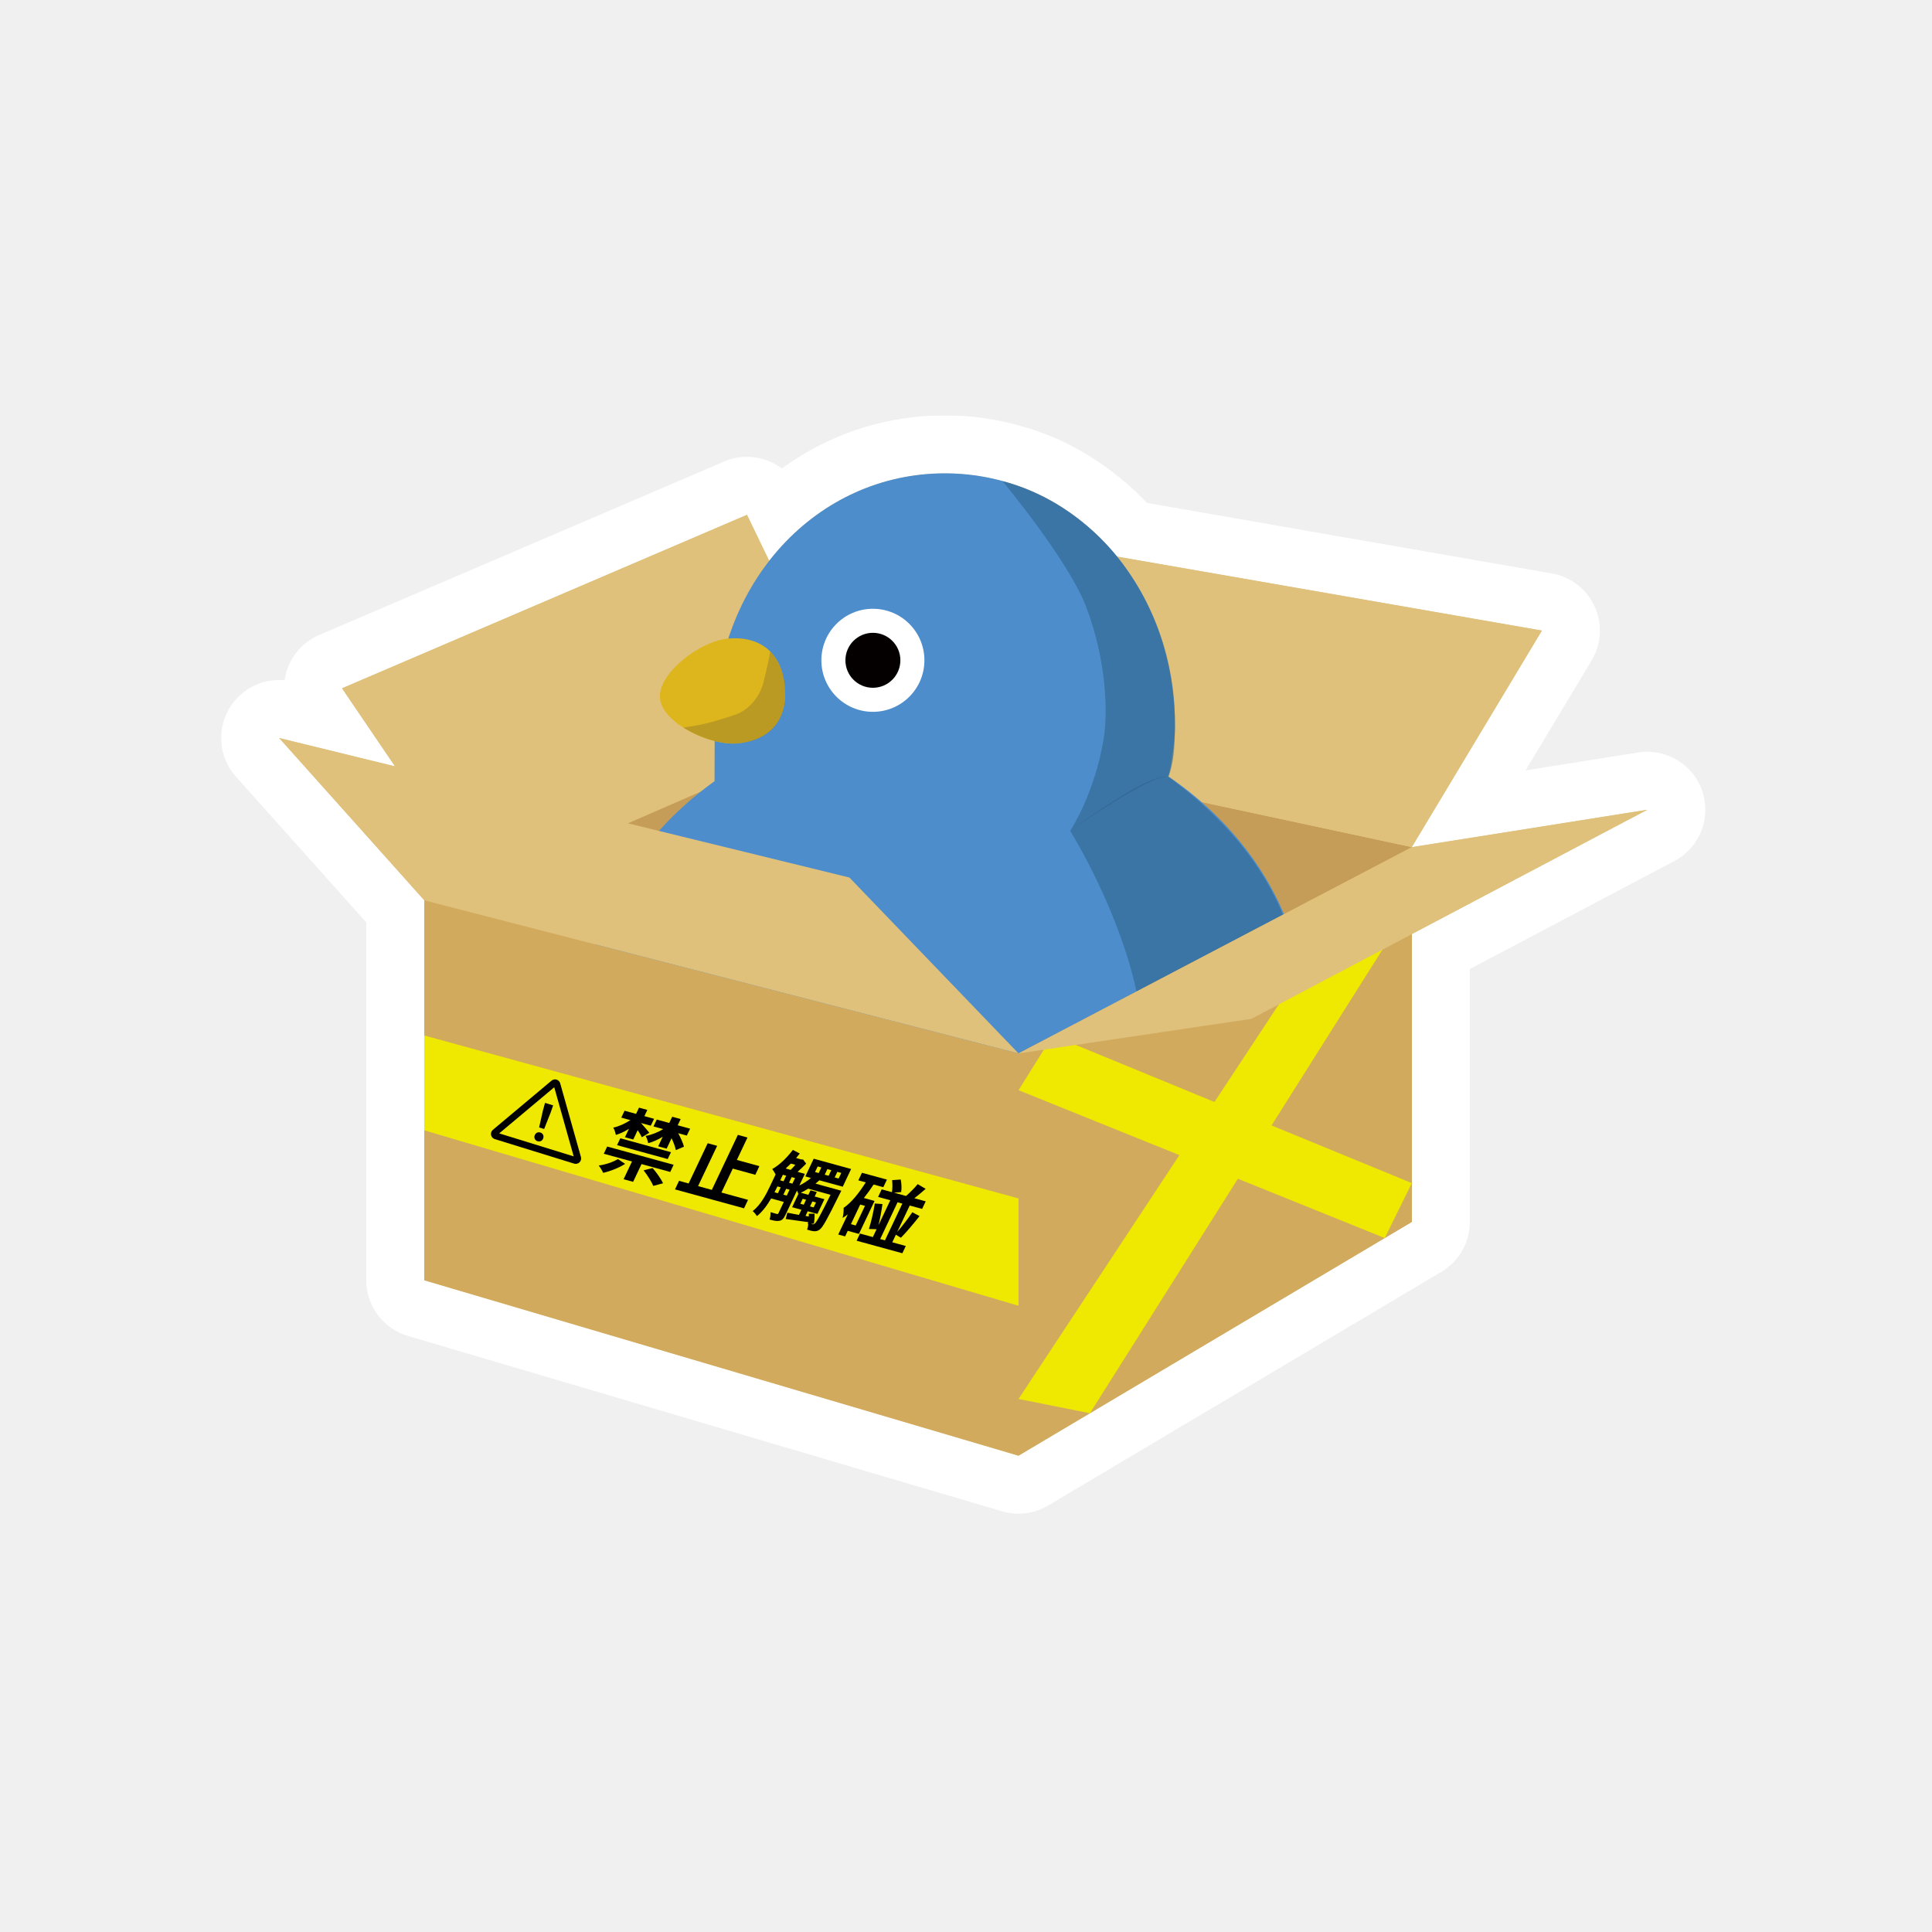
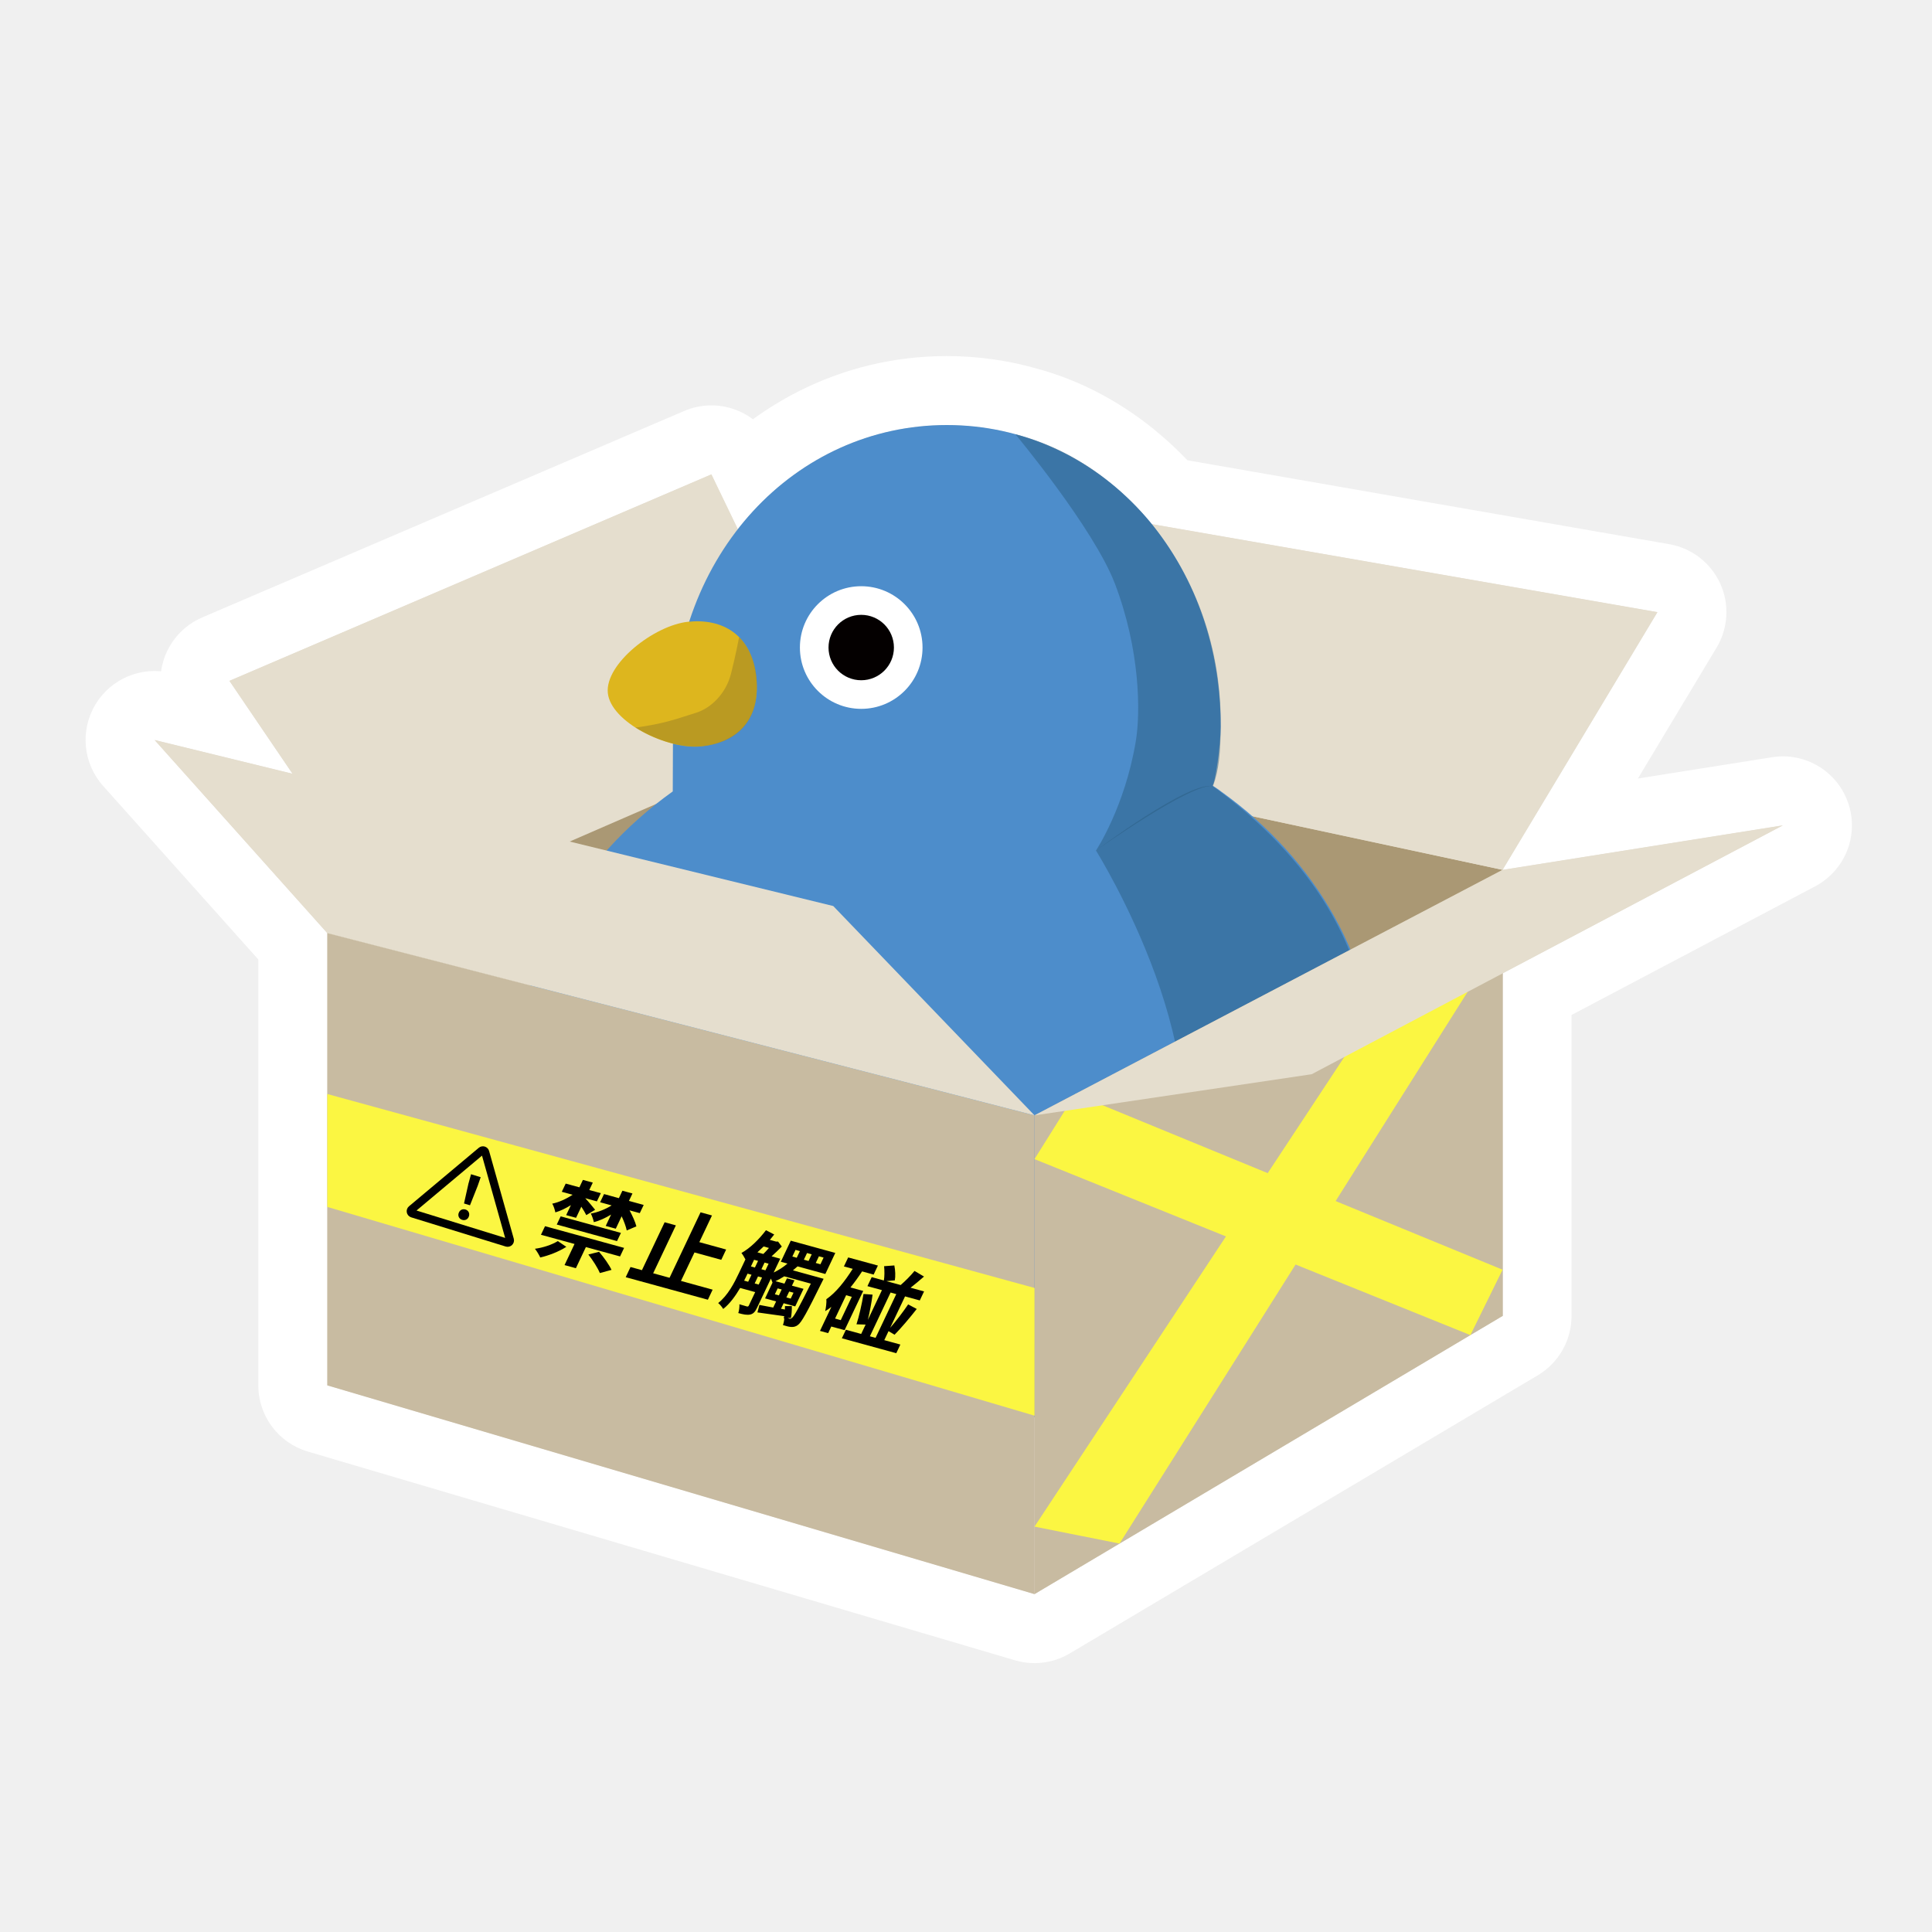
<svg xmlns="http://www.w3.org/2000/svg" width="200" height="200" viewBox="0 0 200 200" fill="none">
-   <mask id="path-1-outside-1_658_9586" maskUnits="userSpaceOnUse" x="22.893" y="43" width="154" height="114" fill="black">
-     <rect fill="white" x="22.893" y="43" width="154" height="114" />
-     <path d="M97.807 49C99.975 49 102.076 49.306 104.073 49.882C108.077 50.971 111.173 53.146 113.322 55.147C113.367 55.188 113.412 55.229 113.457 55.272C113.574 55.382 113.689 55.492 113.8 55.601C113.843 55.643 113.886 55.687 113.929 55.73C114.615 56.414 115.188 57.059 115.639 57.616L159.622 65.275L146.15 87.693L124.378 83.024L124.379 83.025L146.149 87.693L170.538 83.821L146.15 96.7V126.5L146.149 126.499V126.5L143.351 128.162V128.164L143.35 128.163L105.437 150.694V150.695L43.917 132.536V93.195H43.916L28.893 76.395L40.889 79.33L35.402 71.251L77.328 53.29L79.628 58.057C83.997 52.437 90.52 49 97.807 49Z" />
+   <mask id="path-1-outside-1_658_9586" maskUnits="userSpaceOnUse" x="8" y="36" width="184" height="137" fill="black">
+     <rect fill="white" x="8" y="36" width="184" height="137" />
+     <path d="M98.013 44C100.582 44 103.07 44.362 105.437 45.041C112.356 46.912 117.01 51.507 119.234 54.255L171.577 63.369L155.545 90.048L129.634 84.491L129.635 84.492L155.543 90.048H155.545L184.568 85.439L155.545 100.767V136.23L107.093 165.023V165.024L33.881 143.414V124.94H33.88V113.251H33.881V96.596H33.88L16 76.603L30.278 80.097L23.748 70.481L73.643 49.106L76.379 54.778C81.579 48.091 89.341 44 98.013 44Z" />
  </mask>
-   <path d="M97.807 49C99.975 49 102.076 49.306 104.073 49.882C108.077 50.971 111.173 53.146 113.322 55.147C113.367 55.188 113.412 55.229 113.457 55.272C113.574 55.382 113.689 55.492 113.8 55.601C113.843 55.643 113.886 55.687 113.929 55.73C114.615 56.414 115.188 57.059 115.639 57.616L159.622 65.275L146.15 87.693L124.378 83.024L124.379 83.025L146.149 87.693L170.538 83.821L146.15 96.7V126.5L146.149 126.499V126.5L143.351 128.162V128.164L143.35 128.163L105.437 150.694V150.695L43.917 132.536V93.195H43.916L28.893 76.395L40.889 79.33L35.402 71.251L77.328 53.29L79.628 58.057C83.997 52.437 90.52 49 97.807 49Z" fill="#DFC17B" />
-   <path d="M97.807 49L97.807 43H97.807V49ZM104.073 49.882L102.411 55.647C102.44 55.655 102.469 55.664 102.499 55.672L104.073 49.882ZM113.322 55.147L109.234 59.538L109.239 59.543L113.322 55.147ZM113.457 55.272L117.578 50.91L117.574 50.907L113.457 55.272ZM113.8 55.601L109.597 59.882L109.598 59.883L113.8 55.601ZM113.929 55.73L118.163 51.479L118.163 51.479L113.929 55.73ZM115.639 57.616L110.976 61.392C111.889 62.52 113.18 63.278 114.609 63.527L115.639 57.616ZM159.622 65.275L164.765 68.366C165.784 66.67 165.902 64.581 165.079 62.782C164.257 60.982 162.6 59.704 160.651 59.364L159.622 65.275ZM146.15 87.693L144.892 93.56C147.4 94.098 149.972 92.982 151.293 90.784L146.15 87.693ZM124.378 83.024L125.636 77.158C123.036 76.6 120.379 77.821 119.108 80.157C117.837 82.493 118.255 85.387 120.135 87.267L124.378 83.024ZM124.379 83.025L120.136 87.268C120.954 88.086 121.99 88.65 123.121 88.892L124.379 83.025ZM146.149 87.693L144.892 93.56C145.615 93.715 146.36 93.735 147.09 93.619L146.149 87.693ZM170.538 83.821L173.34 89.127C175.935 87.756 177.158 84.709 176.23 81.924C175.302 79.14 172.496 77.435 169.597 77.895L170.538 83.821ZM146.15 96.7L143.349 91.395C141.381 92.433 140.15 94.475 140.15 96.7H146.15ZM146.15 126.5L141.908 130.743C143.624 132.459 146.204 132.972 148.446 132.043C150.689 131.115 152.15 128.927 152.15 126.5H146.15ZM146.149 126.499L150.392 122.256C148.676 120.54 146.095 120.027 143.853 120.956C141.611 121.884 140.149 124.072 140.149 126.499H146.149ZM146.149 126.5L149.213 131.659C151.034 130.578 152.149 128.617 152.149 126.5H146.149ZM143.351 128.162L140.287 123.003C138.466 124.084 137.351 126.045 137.351 128.162H143.351ZM143.351 128.164L139.108 132.407C140.824 134.123 143.405 134.636 145.647 133.707C147.889 132.779 149.351 130.591 149.351 128.164H143.351ZM143.35 128.163L147.592 123.92C145.652 121.98 142.643 121.603 140.284 123.005L143.35 128.163ZM105.437 150.694L102.371 145.536C100.552 146.618 99.436 148.578 99.436 150.694H105.437ZM105.437 150.695L103.738 156.45C105.552 156.985 107.513 156.634 109.029 155.501C110.544 154.368 111.437 152.587 111.437 150.695H105.437ZM43.917 132.536H37.917C37.917 135.196 39.668 137.538 42.218 138.291L43.917 132.536ZM43.917 93.195H49.917C49.917 89.882 47.231 87.195 43.917 87.195V93.195ZM43.916 93.195L39.444 97.195C40.582 98.468 42.209 99.195 43.916 99.195V93.195ZM28.893 76.395L30.318 70.567C27.764 69.943 25.101 71.053 23.748 73.308C22.395 75.562 22.667 78.435 24.42 80.395L28.893 76.395ZM40.889 79.33L39.463 85.158C41.874 85.748 44.4 84.792 45.817 82.753C47.233 80.714 47.247 78.013 45.852 75.959L40.889 79.33ZM35.402 71.251L33.04 65.736C31.393 66.441 30.147 67.846 29.644 69.566C29.141 71.285 29.432 73.139 30.439 74.622L35.402 71.251ZM77.328 53.29L82.732 50.683C81.338 47.792 77.915 46.511 74.965 47.775L77.328 53.29ZM79.628 58.057L74.224 60.664C75.126 62.534 76.931 63.804 78.995 64.023C81.06 64.242 83.091 63.378 84.365 61.739L79.628 58.057ZM97.807 49L97.807 55C99.408 55 100.949 55.225 102.411 55.647L104.073 49.882L105.736 44.117C103.203 43.386 100.543 43 97.807 43L97.807 49ZM104.073 49.882L102.499 55.672C105.306 56.435 107.573 57.991 109.234 59.538L113.322 55.147L117.411 50.755C114.774 48.3 110.847 45.506 105.648 44.092L104.073 49.882ZM113.322 55.147L109.239 59.543C109.257 59.559 109.274 59.575 109.287 59.587C109.293 59.593 109.3 59.599 109.305 59.604C109.311 59.609 109.315 59.613 109.32 59.617C109.338 59.634 109.342 59.638 109.34 59.636L113.457 55.272L117.574 50.907C117.528 50.863 117.487 50.825 117.46 50.801C117.426 50.769 117.419 50.763 117.406 50.75L113.322 55.147ZM113.457 55.272L109.336 59.633C109.44 59.731 109.524 59.811 109.597 59.882L113.8 55.601L118.003 51.319C117.853 51.172 117.708 51.033 117.578 50.91L113.457 55.272ZM113.8 55.601L109.598 59.883C109.592 59.877 109.591 59.877 109.61 59.895C109.614 59.9 109.618 59.904 109.624 59.91C109.629 59.915 109.636 59.922 109.643 59.929C109.657 59.943 109.674 59.961 109.694 59.98L113.929 55.73L118.163 51.479C118.155 51.471 118.151 51.467 118.119 51.434C118.094 51.41 118.051 51.366 118.002 51.318L113.8 55.601ZM113.929 55.73L109.694 59.98C110.227 60.511 110.656 60.998 110.976 61.392L115.639 57.616L120.302 53.841C119.719 53.12 119.004 52.316 118.163 51.479L113.929 55.73ZM115.639 57.616L114.609 63.527L158.593 71.186L159.622 65.275L160.651 59.364L116.668 51.705L115.639 57.616ZM159.622 65.275L154.479 62.185L141.008 84.603L146.15 87.693L151.293 90.784L164.765 68.366L159.622 65.275ZM146.15 87.693L147.408 81.827L125.636 77.158L124.378 83.024L123.12 88.891L144.892 93.56L146.15 87.693ZM124.378 83.024L120.135 87.267L120.136 87.268L124.379 83.025L128.622 78.783L128.621 78.782L124.378 83.024ZM124.379 83.025L123.121 88.892L144.892 93.56L146.149 87.693L147.407 81.827L125.637 77.159L124.379 83.025ZM146.149 87.693L147.09 93.619L171.479 89.747L170.538 83.821L169.597 77.895L145.209 81.768L146.149 87.693ZM170.538 83.821L167.736 78.516L143.349 91.395L146.15 96.7L148.952 102.006L173.34 89.127L170.538 83.821ZM146.15 96.7H140.15V126.5H146.15H152.15V96.7H146.15ZM146.15 126.5L150.393 122.257L150.392 122.256L146.149 126.499L141.907 130.742L141.908 130.743L146.15 126.5ZM146.149 126.499H140.149V126.5H146.149H152.149V126.499H146.149ZM146.149 126.5L143.086 121.341L140.287 123.003L143.351 128.162L146.414 133.321L149.213 131.659L146.149 126.5ZM143.351 128.162H137.351V128.164H143.351H149.351V128.162H143.351ZM143.351 128.164L147.593 123.921L147.592 123.92L143.35 128.163L139.107 132.406L139.108 132.407L143.351 128.164ZM143.35 128.163L140.284 123.005L102.371 145.536L105.437 150.694L108.502 155.852L146.415 133.321L143.35 128.163ZM105.437 150.694H99.436V150.695H105.437H111.437V150.694H105.437ZM105.437 150.695L107.135 144.941L45.616 126.782L43.917 132.536L42.218 138.291L103.738 156.45L105.437 150.695ZM43.917 132.536H49.917V93.195H43.917H37.917V132.536H43.917ZM43.917 93.195V87.195H43.916V93.195V99.195H43.917V93.195ZM43.916 93.195L48.389 89.196L33.365 72.396L28.893 76.395L24.42 80.395L39.444 97.195L43.916 93.195ZM28.893 76.395L27.467 82.224L39.463 85.158L40.889 79.33L42.314 73.502L30.318 70.567L28.893 76.395ZM40.889 79.33L45.852 75.959L40.366 67.88L35.402 71.251L30.439 74.622L35.925 82.701L40.889 79.33ZM35.402 71.251L37.765 76.766L79.691 58.805L77.328 53.29L74.965 47.775L33.04 65.736L35.402 71.251ZM77.328 53.29L71.924 55.897L74.224 60.664L79.628 58.057L85.032 55.449L82.732 50.683L77.328 53.29ZM79.628 58.057L84.365 61.739C87.671 57.487 92.489 55 97.807 55V49V43C88.551 43 80.323 47.387 74.891 54.374L79.628 58.057Z" fill="white" mask="url(#path-1-outside-1_658_9586)" />
-   <path d="M146.151 126.5L87.929 114.556V75.21L146.151 87.694V126.5Z" fill="#C59D58" />
-   <path d="M87.93 75.21V104.535L43.917 93.196L87.93 75.21Z" fill="#C59D58" />
-   <path d="M146.151 87.694L87.929 75.21L99.466 54.801L159.622 65.275L146.151 87.694Z" fill="#DFC17B" />
-   <path d="M87.929 75.261L49.479 91.98L35.402 71.251L77.328 53.291L87.929 75.261Z" fill="#DFC17B" />
-   <path d="M135.188 105.726C135.188 112.097 133.05 117.772 129.355 122.429C122.922 130.546 111.777 135.58 99.018 135.875C98.616 135.885 98.214 135.89 97.812 135.89C97.409 135.89 97.007 135.89 96.605 135.875C83.847 135.58 72.706 130.546 66.268 122.434C66.268 122.434 66.268 122.434 66.268 122.429C62.578 117.772 60.435 112.103 60.435 105.726C60.435 95.725 65.703 86.788 73.968 80.869C73.968 80.869 73.988 76.869 73.988 75.23C73.983 60.202 84.651 49 97.806 49C110.962 49 121.63 60.202 121.63 75.23C121.63 76.864 121.151 80.152 120.917 80.36C121.416 80.671 121.65 80.864 121.65 80.864C129.92 86.783 135.188 95.72 135.188 105.726Z" fill="#4D8DCB" />
-   <path d="M90.362 73.688C93.308 73.688 95.695 71.3 95.695 68.354C95.695 65.408 93.308 63.02 90.362 63.02C87.416 63.02 85.028 65.408 85.028 68.354C85.028 71.3 87.416 73.688 90.362 73.688Z" fill="white" />
-   <path d="M76.431 76.951C73.469 77.256 68.578 74.838 68.319 72.309C68.059 69.78 72.35 66.416 75.312 66.11C78.274 65.805 80.849 67.21 81.236 70.976C81.627 74.788 79.393 76.645 76.431 76.951Z" fill="#DDB61E" />
-   <path opacity="0.5" d="M103.767 49.794C103.767 49.794 110.581 57.972 112.424 62.787C114.622 68.538 114.668 73.984 114.246 76.513C113.289 82.254 110.78 86.015 110.78 86.015C110.78 86.015 119.141 80.091 120.958 80.416C121.493 78.976 121.605 77.5 121.635 75.236C121.701 69.943 120.322 63.723 115.991 58.064C114.266 55.809 110.133 51.422 103.767 49.799V49.794Z" fill="#2A5D82" />
-   <path opacity="0.5" d="M110.78 86.009C110.78 86.009 122.617 104.885 116.744 116.316C112.698 124.194 106.815 128.556 95.105 135.65C126.765 137.666 150.98 102.3 120.953 80.416C118.917 79.907 110.775 86.014 110.775 86.014L110.78 86.009Z" fill="#2A5D82" />
-   <path opacity="0.5" d="M79.74 67.444C79.74 67.444 79.461 68.955 79.038 70.62C78.58 72.416 77.257 73.632 76.005 74.024C74.366 74.538 73.257 74.976 70.732 75.317C72.783 76.574 74.931 77.088 76.438 76.951C79.639 76.661 80.952 74.727 81.206 72.859C81.715 69.2 79.74 67.444 79.74 67.444Z" fill="#987D26" />
-   <path d="M90.362 71.199C91.933 71.199 93.207 69.925 93.207 68.354C93.207 66.783 91.933 65.509 90.362 65.509C88.79 65.509 87.517 66.783 87.517 68.354C87.517 69.925 88.79 71.199 90.362 71.199Z" fill="#040000" />
-   <path d="M105.437 150.695L43.917 132.536V93.196L105.437 109.049V150.695Z" fill="#D1AA5D" />
-   <path d="M105.436 109.049L43.916 93.196L28.893 76.396L87.929 90.84L105.436 109.049Z" fill="#DFC17B" />
-   <path d="M105.436 150.695L146.15 126.5V87.694L105.436 109.049V150.695Z" fill="#D1AA5D" />
-   <path d="M105.437 135.172L43.917 117.013V107.191L105.437 124.062V135.172Z" fill="#EFE800" />
-   <path d="M64.712 120.485C64.05 120.907 63.164 121.248 62.442 121.411C62.35 121.207 62.131 120.836 61.978 120.653C62.676 120.561 63.439 120.312 63.968 119.986L64.712 120.485ZM62.854 118.688L69.735 120.576L69.383 121.319L66.411 120.505L65.541 122.342L64.554 122.073L65.424 120.235L62.503 119.436L62.854 118.693V118.688ZM65.119 116.851C64.666 117.131 64.192 117.365 63.755 117.487C63.714 117.273 63.607 116.927 63.485 116.729C64.05 116.617 64.717 116.312 65.256 115.955L64.314 115.696L64.656 114.983L65.846 115.309L66.152 114.663L67.012 114.897L66.707 115.543L67.709 115.818L67.368 116.53L66.365 116.256V116.266C66.605 116.515 67.083 117.095 67.215 117.263L66.447 117.726C66.355 117.543 66.192 117.258 66.014 116.994L65.556 117.96L64.696 117.726L65.114 116.846L65.119 116.851ZM64.218 117.833L69.46 119.274L69.119 119.986L63.877 118.546L64.218 117.833ZM68.6 117.681C68.116 117.976 67.582 118.22 67.103 118.337C67.063 118.123 66.941 117.777 66.839 117.589C67.414 117.492 68.111 117.223 68.651 116.882L67.648 116.607L67.989 115.894L69.282 116.25L69.587 115.604L70.462 115.843L70.157 116.49L71.44 116.841L71.099 117.553L70.208 117.309C70.462 117.777 70.712 118.332 70.803 118.704L69.964 119.06C69.903 118.739 69.73 118.266 69.521 117.828L69.012 118.907L68.137 118.668L68.605 117.675L68.6 117.681ZM67.561 120.922C67.959 121.375 68.442 122.057 68.64 122.49L67.623 122.765C67.46 122.342 67.012 121.645 66.625 121.151L67.556 120.917L67.561 120.922Z" fill="black" />
-   <path d="M77.44 124.2L77.022 125.085L69.877 123.126L70.294 122.24L71.287 122.515L73.261 118.347L74.239 118.617L72.264 122.785L73.689 123.177L76.386 117.482L77.379 117.757L76.279 120.077L78.61 120.719L78.188 121.614L75.857 120.973L74.681 123.452L77.435 124.21L77.44 124.2Z" fill="black" />
-   <path d="M87.099 123.248C87.099 123.248 86.977 123.482 86.936 123.574C85.638 126.205 85.17 127.06 84.85 127.284C84.631 127.452 84.442 127.467 84.234 127.452C84.051 127.442 83.811 127.37 83.552 127.289C83.608 127.136 83.664 126.902 83.669 126.709H83.623C83.633 126.648 83.649 126.587 83.664 126.515C82.834 126.403 82.005 126.286 81.333 126.19L81.506 125.538C81.837 125.604 82.249 125.686 82.707 125.767L82.962 125.233L82 124.968L82.646 123.599C82.621 123.507 82.564 123.38 82.503 123.248L81.297 125.793C81.145 126.118 80.982 126.312 80.707 126.373C80.422 126.429 80.122 126.373 79.669 126.246C79.74 126.037 79.781 125.696 79.765 125.482C80.045 125.569 80.325 125.645 80.417 125.67C80.508 125.686 80.549 125.67 80.59 125.584L81.139 124.424L79.832 124.062C79.43 124.744 78.931 125.441 78.356 125.889C78.279 125.752 78.066 125.482 77.918 125.375C78.763 124.714 79.328 123.614 79.72 122.78L80.29 121.579C80.198 121.401 80.05 121.151 79.944 121.019C80.687 120.607 81.46 119.853 82.076 119.039L82.793 119.411C82.671 119.573 82.539 119.726 82.412 119.879L82.951 120.026H83.129L83.455 120.459C83.18 120.739 82.865 121.044 82.564 121.309L83.318 121.518L82.748 122.719C83.17 122.52 83.588 122.25 83.949 121.94L83.369 121.782L84.234 119.95L88.107 121.014L87.242 122.846L84.824 122.184C84.697 122.301 84.565 122.413 84.422 122.53L87.089 123.263L87.099 123.248ZM80.407 122.958C80.335 123.105 80.264 123.263 80.178 123.426L80.529 123.523L80.819 122.912L80.473 122.815L80.407 122.958ZM80.768 122.189L81.114 122.286L81.389 121.706L81.043 121.609L80.768 122.189ZM81.872 120.454C81.689 120.632 81.511 120.8 81.333 120.963L81.847 121.105C81.995 120.963 82.173 120.775 82.335 120.581L81.872 120.454ZM81.445 123.767L81.735 123.156L81.384 123.06L81.094 123.67L81.445 123.767ZM82.305 121.95L81.954 121.853L81.679 122.434L82.03 122.53L82.305 121.95ZM84.091 126.729C84.178 126.754 84.239 126.754 84.341 126.663C84.529 126.531 84.926 125.803 85.98 123.686L83.664 123.049C83.409 123.217 83.15 123.355 82.9 123.472L83.684 123.686L83.903 123.222L84.555 123.401L84.336 123.864L85.343 124.139L84.621 125.665L83.613 125.391L83.384 125.874L83.725 125.935C83.725 125.833 83.73 125.737 83.73 125.64H84.325C84.336 125.976 84.305 126.403 84.249 126.673L83.954 126.683L84.096 126.724L84.091 126.729ZM83.201 124.709L83.445 124.195L83.094 124.098L82.85 124.612L83.201 124.709ZM84.371 121.329L84.753 121.436L85.028 120.856L84.646 120.749L84.371 121.329ZM83.852 124.887L84.229 124.988L84.473 124.474L84.096 124.373L83.852 124.887ZM85.374 121.604L85.781 121.716L86.056 121.136L85.649 121.024L85.374 121.604ZM86.407 121.889L86.814 122.001L87.089 121.421L86.682 121.309L86.407 121.889Z" fill="black" />
-   <path d="M90.444 122.612C90.123 123.106 89.782 123.574 89.426 124.017L90.535 124.322L88.917 127.732L87.757 127.416L87.487 127.991L86.774 127.798L87.767 125.706C87.589 125.844 87.411 125.971 87.227 126.078C87.288 125.844 87.36 125.289 87.329 125.04C88.164 124.47 88.932 123.487 89.624 122.398L88.856 122.19L89.228 121.406L91.813 122.113L91.441 122.897L90.439 122.622L90.444 122.612ZM89.543 124.831L89.049 124.693L88.088 126.724L88.581 126.862L89.543 124.831ZM93.762 128.994L93.411 129.737L88.678 128.439L89.029 127.696L90.357 128.063L90.744 127.248L89.95 127.223C90.159 126.582 90.424 125.457 90.561 124.587L91.35 124.643C91.258 125.34 91.095 126.205 90.938 126.841L92.164 124.251L90.902 123.905L91.273 123.121L92.332 123.411C92.393 123.075 92.393 122.571 92.352 122.169L93.243 122.103C93.329 122.52 93.35 123.06 93.284 123.401L92.551 123.467L93.793 123.808C94.195 123.462 94.683 122.973 94.999 122.581L95.823 123.07C95.431 123.411 95.014 123.767 94.653 124.042L95.828 124.363L95.457 125.146L94.174 124.795L92.876 127.533C93.396 126.943 94.022 126.124 94.444 125.492L95.192 125.889C94.571 126.678 93.813 127.574 93.263 128.129L92.739 127.818L92.368 128.602L93.762 128.984V128.994ZM91.116 128.266L91.609 128.404L93.411 124.597L92.917 124.459L91.116 128.266Z" fill="black" />
-   <path d="M51.25 117.227L57.322 112.138C57.439 112.041 57.612 112.097 57.653 112.24L59.8 119.869C59.846 120.027 59.698 120.169 59.541 120.123L51.321 117.584C51.164 117.533 51.123 117.334 51.25 117.227Z" stroke="black" stroke-width="0.702" stroke-miterlimit="10" />
-   <path d="M55.347 117.553C55.428 117.283 55.678 117.161 55.932 117.237C56.187 117.314 56.324 117.558 56.237 117.828C56.151 118.097 55.907 118.214 55.652 118.138C55.398 118.062 55.26 117.818 55.342 117.553H55.347ZM56.212 114.932L56.421 114.168L57.261 114.428L57.001 115.176L56.329 116.871L55.81 116.713L56.207 114.937L56.212 114.932Z" fill="black" />
-   <path d="M145.326 94.793L112.83 146.297L105.436 144.821L141.229 90.564L145.326 94.793Z" fill="#EFE800" />
-   <path d="M105.436 112.855L143.351 128.164L146.15 122.474L108.978 107.191L105.436 112.855Z" fill="#EFE800" />
-   <path d="M146.15 87.694L105.436 109.049L129.544 105.471L170.538 83.821L146.15 87.694Z" fill="#DFC17B" />
+   <path d="M98.013 44C100.582 44 103.07 44.362 105.437 45.041C112.356 46.912 117.01 51.507 119.234 54.255L171.577 63.369L155.545 90.048L129.634 84.491L129.635 84.492L155.543 90.048H155.545L184.568 85.439L155.545 100.767V136.23L107.093 165.023V165.024L33.881 143.414V124.94H33.88V113.251H33.881V96.596H33.88L16 76.603L30.278 80.097L23.748 70.481L73.643 49.106L76.379 54.778C81.579 48.091 89.341 44 98.013 44Z" fill="#E5DECE" />
+   <path d="M98.013 44L98.013 36.86H98.013V44ZM105.437 45.041L103.467 51.904C103.502 51.914 103.538 51.924 103.573 51.934L105.437 45.041ZM119.234 54.255L113.685 58.748C114.772 60.09 116.308 60.993 118.009 61.289L119.234 54.255ZM171.577 63.369L177.697 67.047C178.91 65.029 179.05 62.543 178.072 60.401C177.093 58.26 175.122 56.739 172.802 56.335L171.577 63.369ZM155.545 90.048V97.188C155.92 97.188 156.294 97.159 156.665 97.1L155.545 90.048ZM129.634 84.491L131.131 77.51C128.037 76.846 124.874 78.299 123.362 81.078C121.849 83.858 122.347 87.302 124.585 89.54L129.634 84.491ZM129.635 84.492L124.586 89.541C125.559 90.514 126.792 91.185 128.138 91.474L129.635 84.492ZM155.543 90.048L154.046 97.029C154.538 97.135 155.04 97.188 155.543 97.188V90.048ZM184.568 85.439L187.903 91.754C190.992 90.122 192.447 86.496 191.343 83.182C190.238 79.868 186.898 77.84 183.449 78.387L184.568 85.439ZM155.545 100.767L152.211 94.453C149.869 95.689 148.405 98.119 148.405 100.767H155.545ZM155.545 136.23L159.193 142.369C161.358 141.082 162.685 138.749 162.685 136.23H155.545ZM107.093 165.023L103.445 158.885C101.28 160.172 99.952 162.504 99.952 165.023H107.093ZM107.093 165.024L105.071 171.873C107.231 172.51 109.564 172.092 111.368 170.744C113.171 169.396 114.233 167.276 114.233 165.024H107.093ZM33.881 143.414H26.741C26.741 146.579 28.824 149.366 31.859 150.262L33.881 143.414ZM33.881 124.94H41.021C41.021 120.997 37.824 117.8 33.881 117.8V124.94ZM33.88 124.94H26.739C26.739 128.884 29.936 132.081 33.88 132.081V124.94ZM33.88 113.251V106.111C29.936 106.111 26.739 109.307 26.739 113.251H33.88ZM33.881 113.251V120.391C37.824 120.391 41.021 117.195 41.021 113.251H33.881ZM33.881 96.596H41.021C41.021 92.652 37.824 89.455 33.881 89.455V96.596ZM33.88 96.596L28.558 101.356C29.912 102.87 31.848 103.736 33.88 103.736V96.596ZM16 76.603L17.697 69.668C14.657 68.924 11.488 70.246 9.878 72.929C8.267 75.612 8.592 79.031 10.678 81.364L16 76.603ZM30.278 80.097L28.581 87.032C31.451 87.735 34.457 86.597 36.143 84.17C37.828 81.743 37.845 78.529 36.185 76.085L30.278 80.097ZM23.748 70.481L20.936 63.917C18.976 64.757 17.494 66.428 16.895 68.475C16.296 70.521 16.643 72.728 17.841 74.492L23.748 70.481ZM73.643 49.106L80.074 46.004C78.414 42.564 74.342 41.039 70.831 42.543L73.643 49.106ZM76.379 54.778L69.948 57.881C71.021 60.106 73.169 61.618 75.626 61.879C78.082 62.139 80.499 61.112 82.016 59.161L76.379 54.778ZM98.013 44L98.013 51.14C99.907 51.14 101.733 51.407 103.467 51.904L105.437 45.041L107.406 38.178C104.407 37.317 101.256 36.86 98.013 36.86L98.013 44ZM105.437 45.041L103.573 51.934C108.475 53.259 111.953 56.609 113.685 58.748L119.234 54.255L124.784 49.762C122.066 46.405 116.237 40.564 107.3 38.148L105.437 45.041ZM119.234 54.255L118.009 61.289L170.352 70.404L171.577 63.369L172.802 56.335L120.459 47.22L119.234 54.255ZM171.577 63.369L165.457 59.691L149.425 86.37L155.545 90.048L161.665 93.726L177.697 67.047L171.577 63.369ZM155.545 90.048L157.042 83.066L131.131 77.51L129.634 84.491L128.137 91.473L154.048 97.029L155.545 90.048ZM129.634 84.491L124.585 89.54L124.586 89.541L129.635 84.492L134.684 79.443L134.683 79.442L129.634 84.491ZM129.635 84.492L128.138 91.474L154.046 97.029L155.543 90.048L157.04 83.066L131.132 77.51L129.635 84.492ZM155.543 90.048V97.188H155.545V90.048V82.907H155.543V90.048ZM155.545 90.048L156.665 97.1L185.688 92.492L184.568 85.439L183.449 78.387L154.425 82.996L155.545 90.048ZM184.568 85.439L181.234 79.125L152.211 94.453L155.545 100.767L158.879 107.081L187.903 91.754L184.568 85.439ZM155.545 100.767H148.405V136.23H155.545H162.685V100.767H155.545ZM155.545 136.23L151.897 130.092L103.445 158.885L107.093 165.023L110.741 171.162L159.193 142.369L155.545 136.23ZM107.093 165.023H99.952V165.024H107.093H114.233V165.023H107.093ZM107.093 165.024L109.114 158.176L35.902 136.566L33.881 143.414L31.859 150.262L105.071 171.873L107.093 165.024ZM33.881 143.414H41.021V124.94H33.881H26.741V143.414H33.881ZM33.881 124.94V117.8H33.88V124.94V132.081H33.881V124.94ZM33.88 124.94H41.02V113.251H33.88H26.739V124.94H33.88ZM33.88 113.251V120.391H33.881V113.251V106.111H33.88V113.251ZM33.881 113.251H41.021V96.596H33.881H26.741V113.251H33.881ZM33.881 96.596V89.455H33.88V96.596V103.736H33.881V96.596ZM33.88 96.596L39.202 91.836L21.322 71.844L16 76.603L10.678 81.364L28.558 101.356L33.88 96.596ZM16 76.603L14.303 83.539L28.581 87.032L30.278 80.097L31.975 73.161L17.697 69.668L16 76.603ZM30.278 80.097L36.185 76.085L29.655 66.469L23.748 70.481L17.841 74.492L24.371 84.108L30.278 80.097ZM23.748 70.481L26.56 77.044L76.454 55.67L73.643 49.106L70.831 42.543L20.936 63.917L23.748 70.481ZM73.643 49.106L67.212 52.209L69.948 57.881L76.379 54.778L82.81 51.676L80.074 46.004L73.643 49.106ZM76.379 54.778L82.016 59.161C85.951 54.1 91.684 51.14 98.013 51.14V44V36.86C86.998 36.86 77.207 42.081 70.742 50.395L76.379 54.778Z" fill="white" mask="url(#path-1-outside-1_658_9586)" />
+   <path d="M155.546 136.231L86.258 122.016V75.192L155.546 90.049V136.231Z" fill="#AA9874" />
+   <path d="M86.259 75.192V110.09L33.881 96.596L86.259 75.192Z" fill="#AA9874" />
+   <path d="M155.546 90.048L86.258 75.191L99.988 50.904L171.578 63.369L155.546 90.048Z" fill="#E5DECE" />
+   <path d="M86.259 75.253L40.501 95.149L23.748 70.48L73.643 49.106L86.259 75.253Z" fill="#E5DECE" />
+   <path d="M142.499 111.507C142.499 119.09 139.955 125.843 135.558 131.385C127.902 141.046 114.638 147.036 99.454 147.387C98.976 147.399 98.498 147.405 98.019 147.405C97.54 147.405 97.062 147.405 96.584 147.387C81.4 147.036 68.142 141.046 60.48 131.391C60.48 131.391 60.48 131.391 60.48 131.385C56.089 125.843 53.539 119.096 53.539 111.507C53.539 99.606 59.808 88.971 69.644 81.927C69.644 81.927 69.668 77.166 69.668 75.216C69.662 57.331 82.357 44 98.013 44C113.669 44 126.364 57.331 126.364 75.216C126.364 77.16 125.795 81.073 125.516 81.321C126.11 81.691 126.388 81.921 126.388 81.921C136.23 88.965 142.499 99.6 142.499 111.507Z" fill="#4D8DCB" />
+   <path d="M89.153 73.38C92.659 73.38 95.5 70.538 95.5 67.033C95.5 63.527 92.659 60.685 89.153 60.685C85.647 60.685 82.806 63.527 82.806 67.033C82.806 70.538 85.647 73.38 89.153 73.38Z" fill="white" />
+   <path d="M72.576 77.263C69.051 77.627 63.23 74.75 62.922 71.74C62.613 68.729 67.718 64.726 71.243 64.363C74.768 63.999 77.833 65.671 78.293 70.153C78.76 74.689 76.101 76.9 72.576 77.263Z" fill="#DDB61E" />
+   <path opacity="0.5" d="M105.105 44.945C105.105 44.945 113.215 54.678 115.408 60.407C118.024 67.251 118.079 73.732 117.576 76.742C116.437 83.574 113.452 88.05 113.452 88.05C113.452 88.05 123.403 81 125.565 81.388C126.201 79.674 126.334 77.917 126.37 75.222C126.449 68.923 124.808 61.522 119.654 54.787C117.6 52.104 112.682 46.883 105.105 44.951V44.945Z" fill="#2A5D82" />
+   <path opacity="0.5" d="M113.452 88.044C113.452 88.044 127.54 110.508 120.551 124.111C115.736 133.487 108.734 138.677 94.798 147.12C132.476 149.519 161.294 107.431 125.56 81.387C123.137 80.782 113.446 88.05 113.446 88.05L113.452 88.044Z" fill="#2A5D82" />
+   <path opacity="0.5" d="M76.513 65.949C76.513 65.949 76.18 67.748 75.677 69.729C75.132 71.867 73.558 73.314 72.068 73.781C70.117 74.392 68.797 74.913 65.793 75.319C68.234 76.815 70.79 77.427 72.582 77.263C76.392 76.918 77.955 74.616 78.257 72.394C78.863 68.039 76.513 65.949 76.513 65.949Z" fill="#987D26" />
+   <path d="M89.153 70.419C91.023 70.419 92.539 68.903 92.539 67.033C92.539 65.163 91.023 63.648 89.153 63.648C87.283 63.648 85.768 65.163 85.768 67.033C85.768 68.903 87.283 70.419 89.153 70.419Z" fill="#040000" />
+   <path d="M107.094 165.024L33.881 143.414V96.596L107.094 115.463V165.024Z" fill="#C8BBA1" />
+   <path d="M107.092 115.462L33.879 96.596L16 76.603L86.257 93.792L107.092 115.462Z" fill="#E5DECE" />
+   <path d="M107.092 165.024L155.545 136.231V90.049L107.092 115.463V165.024Z" fill="#C8BBA1" />
+   <path d="M107.094 146.55L33.881 124.94V113.251L107.094 133.329V146.55Z" fill="#FBF642" />
+   <path d="M58.628 129.072C57.841 129.575 56.787 129.98 55.927 130.174C55.818 129.932 55.558 129.49 55.376 129.272C56.206 129.163 57.114 128.866 57.744 128.478L58.628 129.072ZM56.418 126.934L64.606 129.181L64.188 130.065L60.651 129.096L59.616 131.283L58.441 130.962L59.476 128.775L56 127.824L56.418 126.94V126.934ZM59.113 124.747C58.574 125.081 58.011 125.359 57.49 125.505C57.441 125.25 57.314 124.838 57.169 124.602C57.841 124.469 58.634 124.105 59.276 123.681L58.156 123.373L58.562 122.525L59.979 122.912L60.342 122.143L61.366 122.422L61.003 123.191L62.196 123.518L61.79 124.366L60.597 124.039V124.051C60.882 124.348 61.451 125.038 61.608 125.238L60.694 125.789C60.585 125.571 60.391 125.232 60.179 124.917L59.634 126.068L58.61 125.789L59.107 124.741L59.113 124.747ZM58.041 125.916L64.279 127.63L63.873 128.478L57.635 126.764L58.041 125.916ZM63.256 125.735C62.68 126.086 62.044 126.377 61.475 126.516C61.427 126.262 61.281 125.85 61.16 125.626C61.844 125.511 62.674 125.19 63.316 124.784L62.123 124.457L62.529 123.609L64.067 124.033L64.431 123.264L65.472 123.548L65.109 124.317L66.635 124.735L66.23 125.583L65.17 125.293C65.472 125.85 65.769 126.51 65.878 126.952L64.879 127.376C64.806 126.994 64.6 126.431 64.352 125.91L63.746 127.194L62.705 126.91L63.262 125.729L63.256 125.735ZM62.02 129.593C62.492 130.132 63.068 130.943 63.304 131.458L62.093 131.785C61.899 131.283 61.366 130.453 60.906 129.865L62.014 129.587L62.02 129.593Z" fill="black" />
+   <path d="M73.776 133.493L73.279 134.547L64.775 132.215L65.272 131.161L66.453 131.488L68.803 126.528L69.966 126.849L67.616 131.809L69.312 132.275L72.522 125.498L73.703 125.825L72.395 128.587L75.169 129.35L74.666 130.416L71.892 129.653L70.493 132.602L73.769 133.505L73.776 133.493Z" fill="black" />
+   <path d="M85.27 132.36C85.27 132.36 85.125 132.639 85.076 132.748C83.532 135.879 82.975 136.897 82.593 137.163C82.332 137.363 82.108 137.381 81.86 137.363C81.642 137.351 81.357 137.266 81.048 137.169C81.115 136.988 81.182 136.709 81.188 136.479H81.133C81.145 136.406 81.163 136.334 81.182 136.249C80.195 136.116 79.207 135.976 78.408 135.861L78.614 135.086C79.007 135.165 79.498 135.262 80.043 135.358L80.346 134.722L79.201 134.408L79.97 132.778C79.94 132.669 79.874 132.518 79.801 132.36L78.365 135.389C78.184 135.776 77.99 136.007 77.663 136.079C77.324 136.146 76.966 136.079 76.427 135.928C76.512 135.679 76.561 135.274 76.542 135.019C76.875 135.122 77.209 135.213 77.318 135.243C77.427 135.262 77.475 135.243 77.523 135.14L78.178 133.759L76.621 133.329C76.143 134.141 75.549 134.971 74.865 135.504C74.774 135.34 74.519 135.019 74.344 134.892C75.349 134.105 76.021 132.796 76.488 131.803L77.166 130.374C77.057 130.162 76.882 129.865 76.754 129.708C77.639 129.217 78.559 128.321 79.292 127.352L80.146 127.794C80.001 127.988 79.843 128.169 79.692 128.351L80.334 128.527H80.546L80.933 129.041C80.606 129.374 80.231 129.738 79.874 130.053L80.77 130.301L80.091 131.731C80.594 131.494 81.091 131.173 81.521 130.804L80.83 130.616L81.86 128.436L86.469 129.702L85.439 131.882L82.563 131.095C82.411 131.234 82.254 131.367 82.084 131.506L85.258 132.379L85.27 132.36ZM77.305 132.015C77.221 132.191 77.136 132.379 77.033 132.572L77.451 132.687L77.796 131.961L77.384 131.846L77.305 132.015ZM77.736 131.101L78.147 131.216L78.474 130.525L78.062 130.41L77.736 131.101ZM79.05 129.035C78.832 129.247 78.62 129.447 78.408 129.641L79.019 129.811C79.195 129.641 79.407 129.417 79.601 129.187L79.05 129.035ZM78.541 132.978L78.886 132.251L78.468 132.136L78.123 132.863L78.541 132.978ZM79.565 130.816L79.147 130.701L78.82 131.391L79.237 131.506L79.565 130.816ZM81.691 136.503C81.793 136.533 81.866 136.533 81.987 136.424C82.211 136.267 82.684 135.401 83.938 132.881L81.182 132.124C80.879 132.324 80.57 132.488 80.273 132.627L81.206 132.881L81.466 132.33L82.242 132.542L81.981 133.093L83.18 133.42L82.32 135.237L81.121 134.91L80.849 135.486L81.254 135.558C81.254 135.437 81.26 135.322 81.26 135.207H81.969C81.981 135.607 81.945 136.116 81.878 136.437L81.527 136.449L81.697 136.497L81.691 136.503ZM80.63 134.099L80.921 133.487L80.503 133.372L80.213 133.984L80.63 134.099ZM82.024 130.077L82.478 130.204L82.805 129.514L82.351 129.387L82.024 130.077ZM81.406 134.311L81.854 134.432L82.145 133.82L81.697 133.699L81.406 134.311ZM83.217 130.404L83.701 130.537L84.028 129.847L83.544 129.714L83.217 130.404ZM84.446 130.743L84.931 130.877L85.258 130.186L84.773 130.053L84.446 130.743Z" fill="black" />
+   <path d="M89.251 131.603C88.869 132.191 88.463 132.748 88.039 133.275L89.36 133.638L87.434 137.696L86.053 137.321L85.732 138.005L84.884 137.775L86.065 135.286C85.853 135.449 85.641 135.601 85.423 135.728C85.496 135.449 85.58 134.789 85.544 134.492C86.537 133.814 87.452 132.645 88.275 131.349L87.361 131.101L87.803 130.168L90.88 131.01L90.438 131.943L89.245 131.616L89.251 131.603ZM88.179 134.244L87.591 134.081L86.446 136.497L87.034 136.661L88.179 134.244ZM93.2 139.198L92.782 140.083L87.149 138.538L87.567 137.654L89.148 138.09L89.608 137.121L88.663 137.091C88.912 136.328 89.226 134.989 89.39 133.953L90.329 134.02C90.22 134.85 90.026 135.879 89.838 136.636L91.298 133.554L89.796 133.142L90.238 132.209L91.498 132.554C91.57 132.155 91.57 131.555 91.522 131.076L92.582 130.998C92.685 131.494 92.709 132.136 92.63 132.542L91.758 132.621L93.236 133.027C93.714 132.615 94.296 132.033 94.671 131.567L95.653 132.148C95.186 132.554 94.689 132.978 94.26 133.305L95.659 133.687L95.216 134.62L93.69 134.202L92.146 137.46C92.763 136.758 93.508 135.782 94.011 135.031L94.901 135.504C94.163 136.443 93.26 137.509 92.606 138.169L91.982 137.799L91.54 138.732L93.2 139.186V139.198ZM90.05 138.332L90.638 138.496L92.782 133.965L92.194 133.802L90.05 138.332Z" fill="black" />
+   <path d="M42.607 125.195L49.833 119.139C49.972 119.023 50.178 119.09 50.227 119.26L52.782 128.339C52.837 128.526 52.661 128.696 52.474 128.641L42.692 125.619C42.504 125.559 42.456 125.322 42.607 125.195Z" stroke="black" stroke-width="0.836" stroke-miterlimit="10" />
+   <path d="M47.483 125.583C47.58 125.262 47.877 125.116 48.18 125.207C48.483 125.298 48.646 125.589 48.543 125.91C48.44 126.231 48.149 126.37 47.847 126.279C47.544 126.189 47.38 125.898 47.477 125.583H47.483ZM48.513 122.464L48.761 121.555L49.761 121.864L49.452 122.754L48.652 124.771L48.034 124.583L48.507 122.47L48.513 122.464Z" fill="black" />
+   <path d="M154.564 98.497L115.892 159.79L107.092 158.034L149.688 93.464L154.564 98.497Z" fill="#FBF642" />
+   <path d="M107.092 119.992L152.214 138.21L155.545 131.439L111.307 113.251L107.092 119.992Z" fill="#FBF642" />
+   <path d="M155.545 90.048L107.092 115.462L135.782 111.204L184.568 85.439L155.545 90.048Z" fill="#E5DECE" />
</svg>
